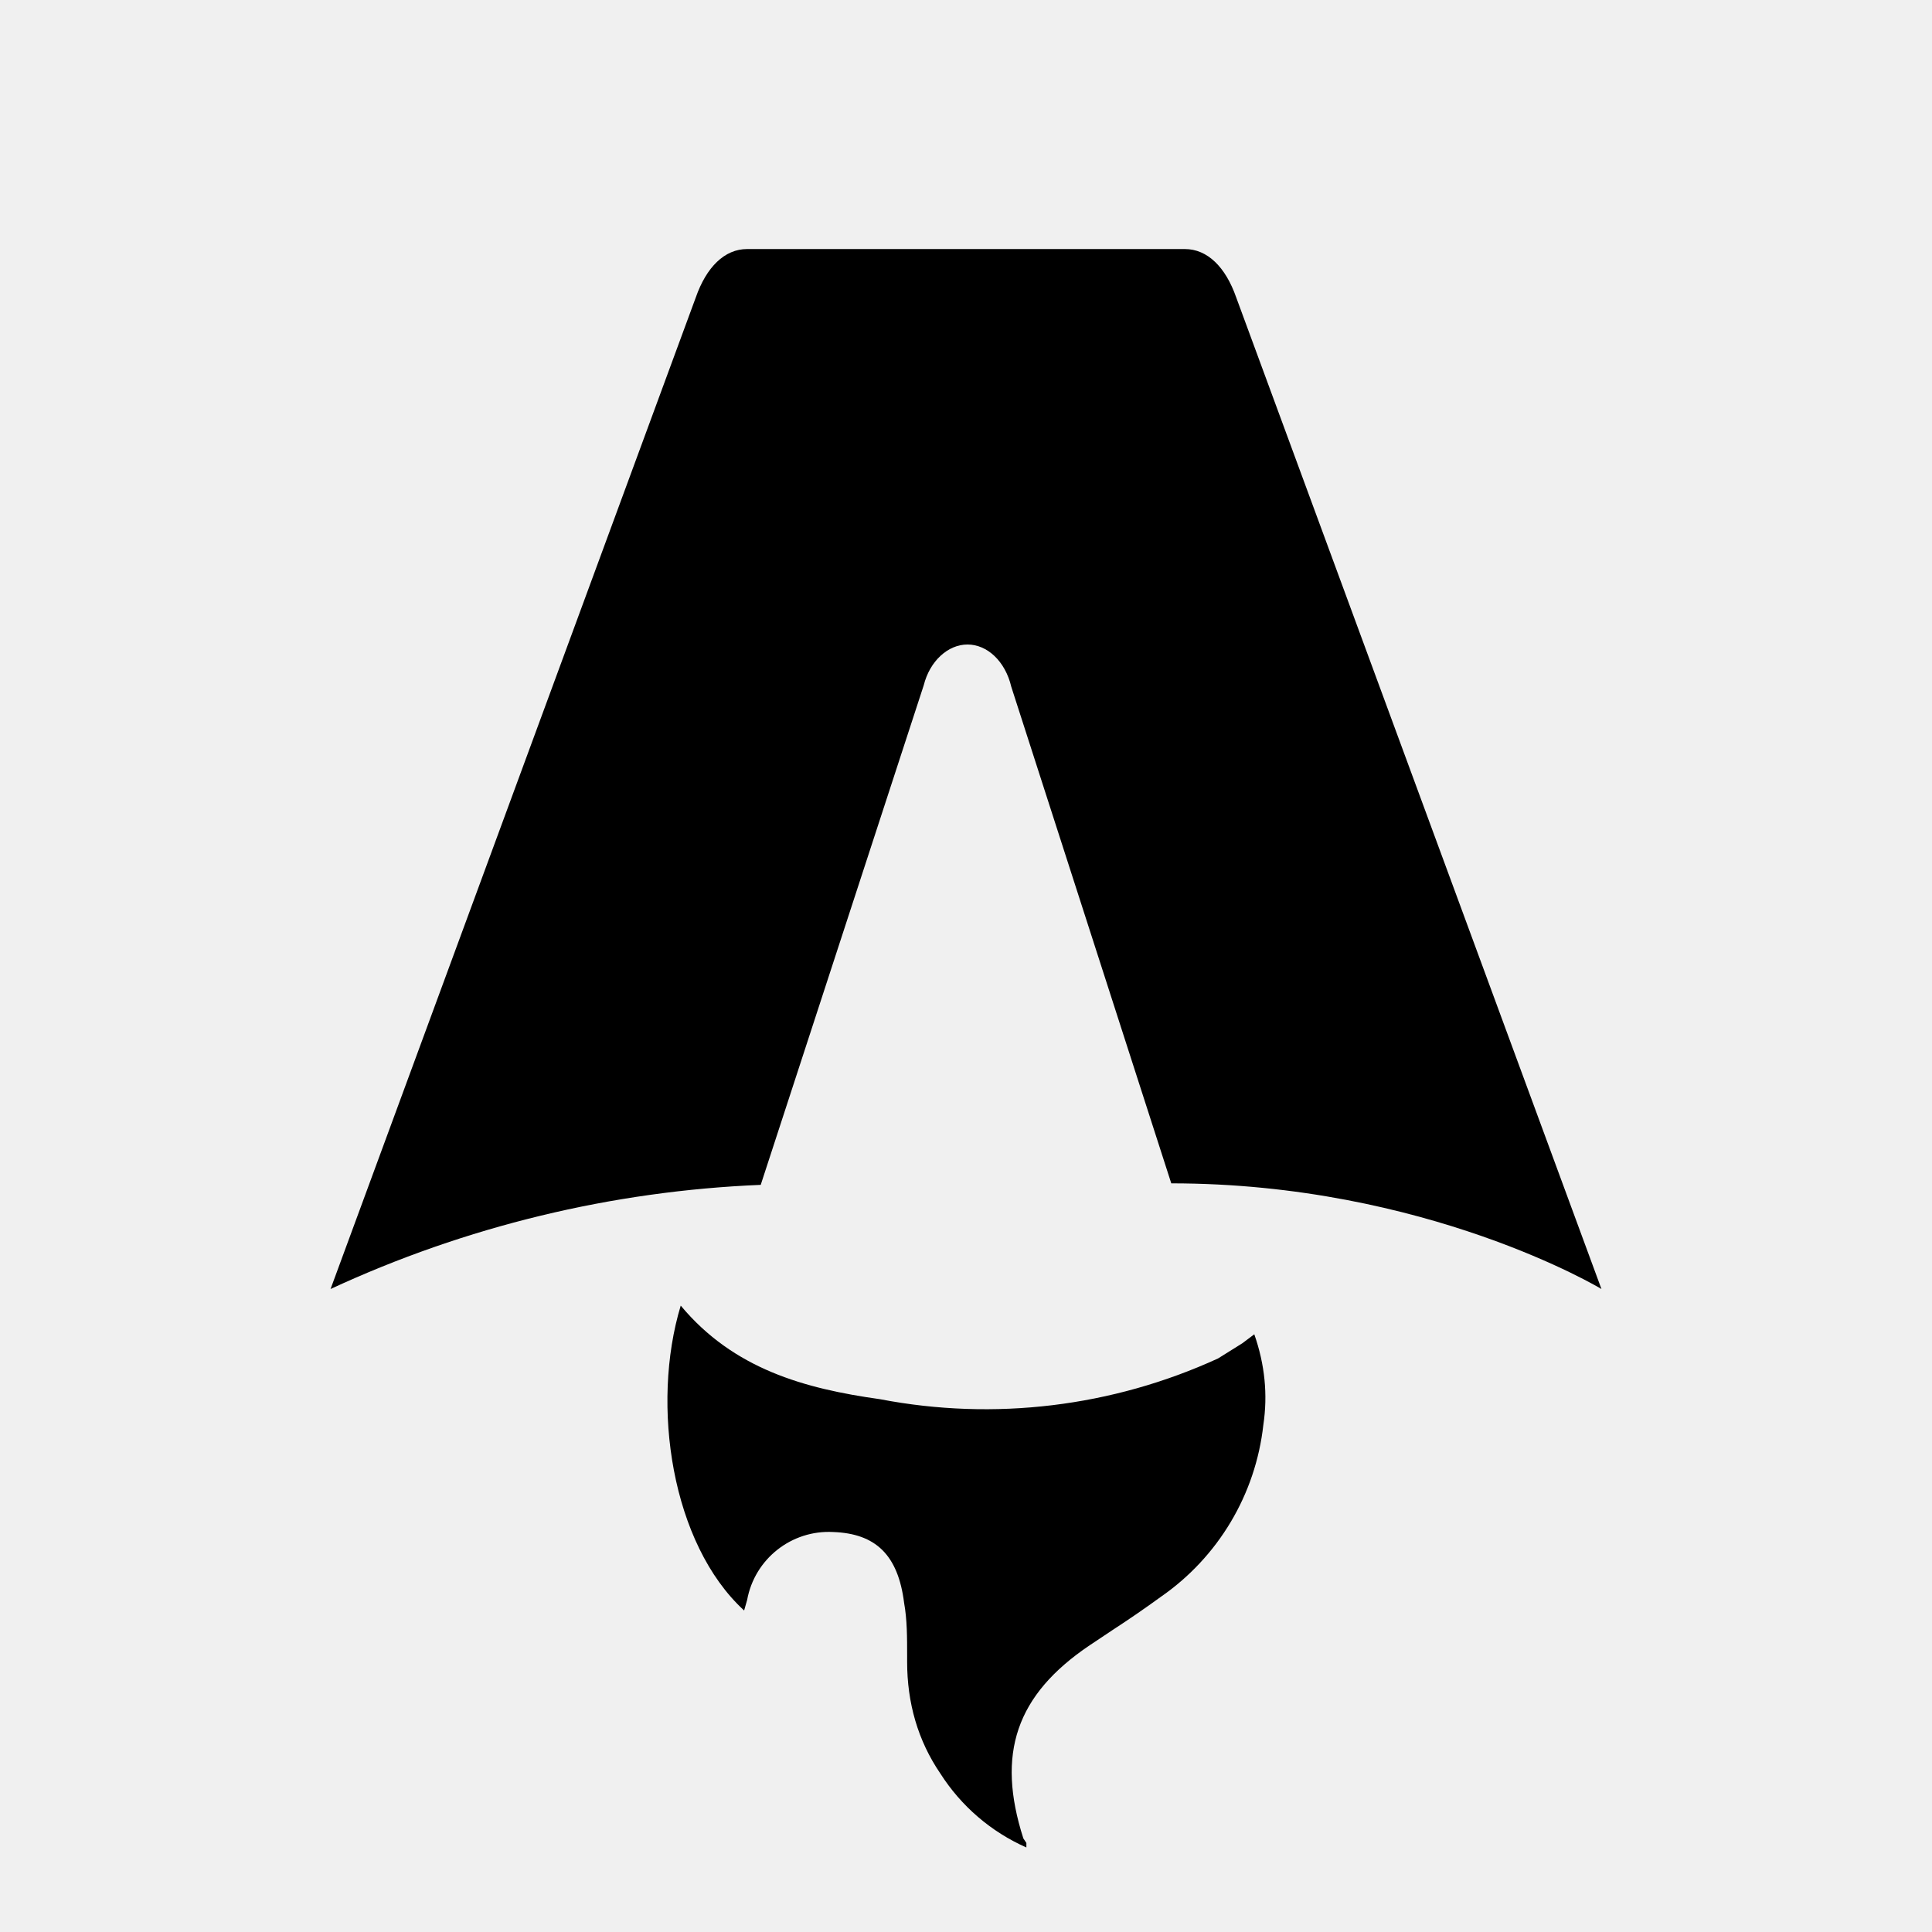
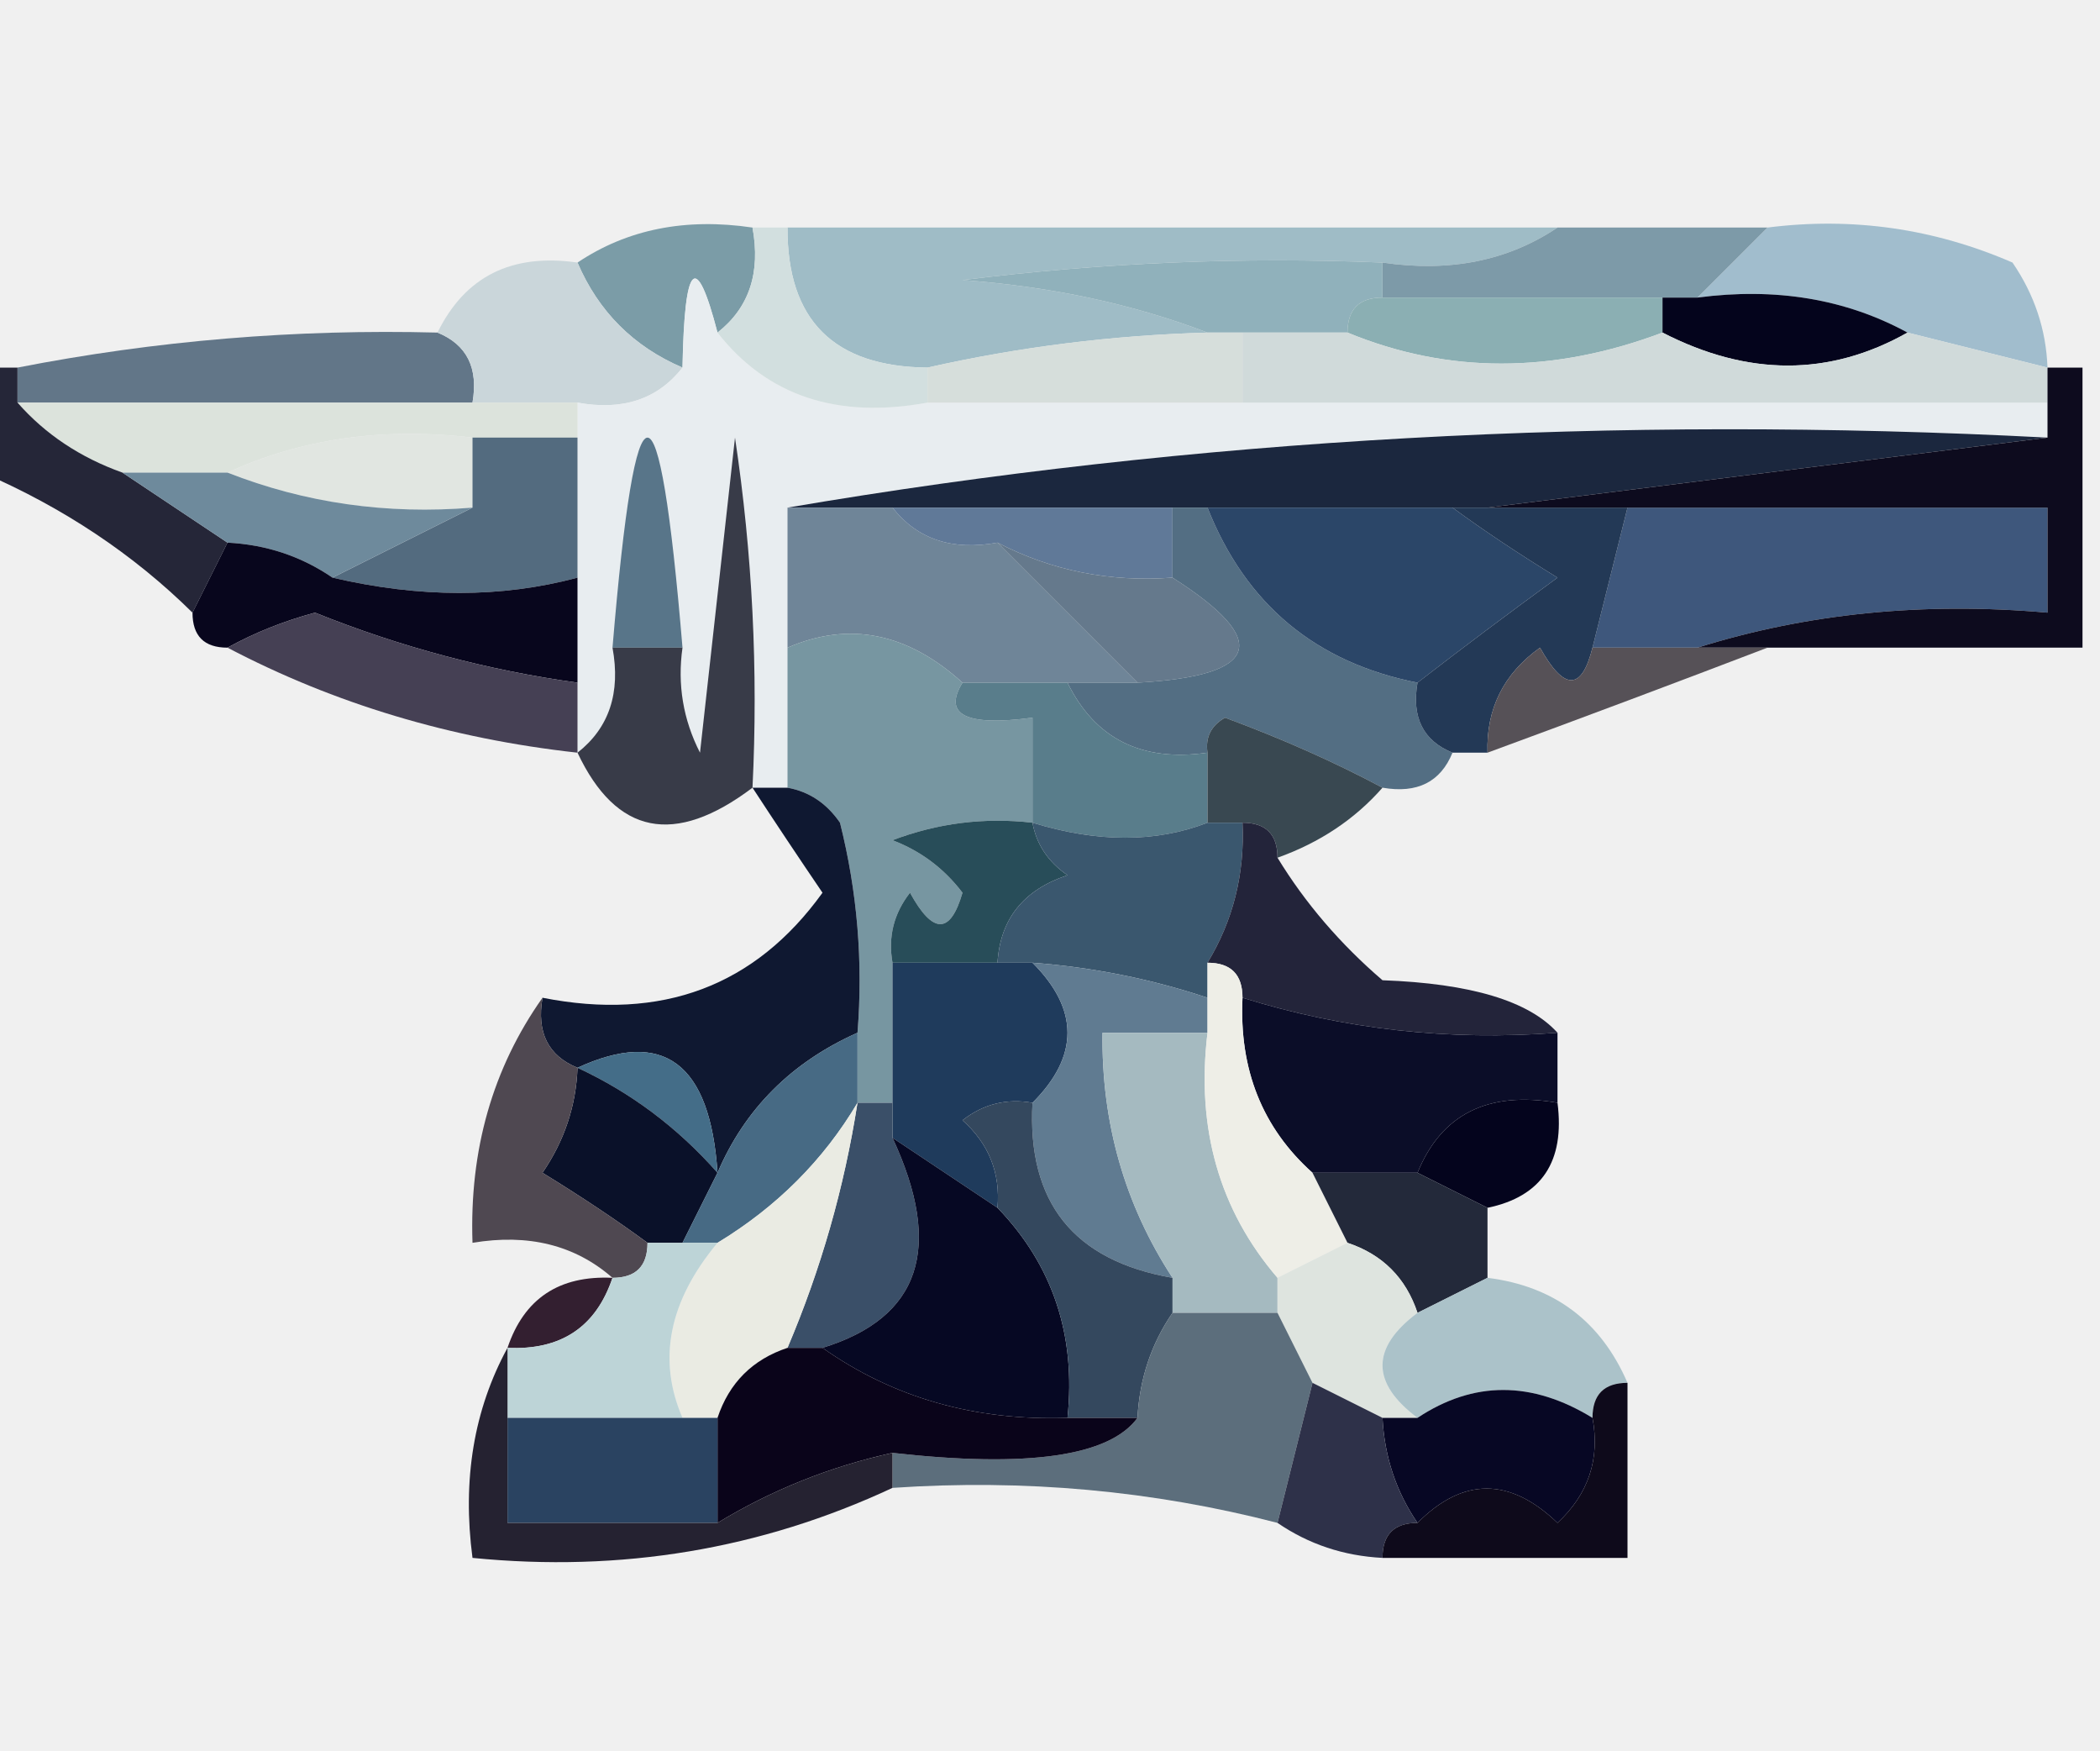
- <svg xmlns="http://www.w3.org/2000/svg" fill="none" viewBox="0 0 128 128">
-   <path d="M50.4 78.5a75.1 75.1 0 0 0-28.5 6.9l24.2-65.7c.7-2 1.9-3.2 3.4-3.2h29c1.5 0 2.7 1.2 3.4 3.2l24.2 65.7s-11.6-7-28.5-7L67 45.5c-.4-1.7-1.6-2.8-2.9-2.8-1.3 0-2.5 1.1-2.9 2.7L50.4 78.5Zm-1.1 28.2Zm-4.2-20.2c-2 6.6-.6 15.8 4.2 20.2a17.5 17.5 0 0 1 .2-.7 5.5 5.5 0 0 1 5.7-4.5c2.8.1 4.3 1.5 4.7 4.7.2 1.1.2 2.3.2 3.5v.4c0 2.7.7 5.2 2.2 7.4a13 13 0 0 0 5.7 4.9v-.3l-.2-.3c-1.8-5.6-.5-9.5 4.4-12.8l1.5-1a73 73 0 0 0 3.2-2.2 16 16 0 0 0 6.8-11.4c.3-2 .1-4-.6-6l-.8.6-1.6 1a37 37 0 0 1-22.4 2.7c-5-.7-9.7-2-13.2-6.2Z" />
-   <style>
-         path { fill: #000; }
-         @media (prefers-color-scheme: dark) {
-             path { fill: #FFF; }
-         }
-     </style>
+ <svg xmlns="http://www.w3.org/2000/svg" version="1.1" width="60px" height="50px" style="shape-rendering:geometricPrecision; text-rendering:geometricPrecision; image-rendering:optimizeQuality; fill-rule:evenodd; clip-rule:evenodd">
+   <g>
+     <path style="opacity:1" fill="#a1bdcd" d="M 50.5,6.5 C 52.924,6.192 55.257,6.526 57.5,7.5C 58.127,8.417 58.461,9.417 58.5,10.5C 57.167,10.167 55.833,9.833 54.5,9.5C 52.735,8.539 50.735,8.205 48.5,8.5C 49.167,7.833 49.833,7.167 50.5,6.5 Z" />
+   </g>
+   <g>
+     <path style="opacity:1" fill="#9fbcc6" d="M 22.5,6.5 C 29.833,6.5 37.167,6.5 44.5,6.5C 43.081,7.451 41.415,7.784 39.5,7.5C 35.486,7.334 31.486,7.501 27.5,8C 30.036,8.186 32.369,8.686 34.5,9.5C 31.794,9.575 29.127,9.908 26.5,10.5C 23.821,10.475 22.488,9.142 22.5,6.5 Z" />
+   </g>
+   <g>
+     <path style="opacity:1" fill="#7d9aa8" d="M 44.5,6.5 C 46.5,6.5 48.5,6.5 50.5,6.5C 49.833,7.167 49.167,7.833 48.5,8.5C 48.167,8.5 47.833,8.5 47.5,8.5C 44.833,8.5 42.167,8.5 39.5,8.5C 39.5,8.167 39.5,7.833 39.5,7.5C 41.415,7.784 43.081,7.451 44.5,6.5 Z" />
+   </g>
+   <g>
+     <path style="opacity:1" fill="#90b1bb" d="M 39.5,7.5 C 39.5,7.833 39.5,8.167 39.5,8.5C 38.833,8.5 38.5,8.833 38.5,9.5C 37.5,9.5 36.5,9.5 35.5,9.5C 35.167,9.5 34.833,9.5 34.5,9.5C 32.369,8.686 30.036,8.186 27.5,8C 31.486,7.501 35.486,7.334 39.5,7.5 Z" />
+   </g>
+   <g>
+     <path style="opacity:1" fill="#8bafb3" d="M 39.5,8.5 C 42.167,8.5 44.833,8.5 47.5,8.5C 47.5,8.833 47.5,9.167 47.5,9.5C 44.362,10.681 41.362,10.681 38.5,9.5C 38.5,8.833 38.833,8.5 39.5,8.5 Z" />
+   </g>
+   <g>
+     <path style="opacity:1" fill="#04041c" d="M 47.5,9.5 C 47.5,9.167 47.5,8.833 47.5,8.5C 47.833,8.5 48.167,8.5 48.5,8.5C 50.735,8.205 52.735,8.539 54.5,9.5C 52.274,10.756 49.941,10.756 47.5,9.5 Z" />
+   </g>
+   <g>
+     <path style="opacity:1" fill="#7b9ca7" d="M 16.5,7.5 C 17.919,6.549 19.585,6.216 21.5,6.5C 21.737,7.791 21.404,8.791 20.5,9.5C 19.89,7.15 19.556,7.483 19.5,10.5C 18.1,9.9 17.1,8.9 16.5,7.5 Z" />
+   </g>
+   <g>
+     <path style="opacity:1" fill="#627688" d="M 12.5,9.5 C 13.338,9.842 13.672,10.508 13.5,11.5C 9.167,11.5 4.833,11.5 0.5,11.5C 0.5,11.167 0.5,10.833 0.5,10.5C 4.452,9.728 8.452,9.395 12.5,9.5 Z" />
+   </g>
+   <g>
+     <path style="opacity:1" fill="#cad6da" d="M 16.5,7.5 C 17.1,8.9 18.1,9.9 19.5,10.5C 18.791,11.404 17.791,11.737 16.5,11.5C 15.5,11.5 14.5,11.5 13.5,11.5C 13.672,10.508 13.338,9.842 12.5,9.5C 13.287,7.896 14.62,7.229 16.5,7.5 Z" />
+   </g>
+   <g>
+     <path style="opacity:1" fill="#e8edf0" d="M 20.5,9.5 C 21.918,11.308 23.918,11.975 26.5,11.5C 29.5,11.5 32.5,11.5 35.5,11.5C 43.167,11.5 50.833,11.5 58.5,11.5C 58.5,11.833 58.5,12.167 58.5,12.5C 46.12,11.854 34.12,12.521 22.5,14.5C 22.5,15.833 22.5,17.167 22.5,18.5C 22.5,19.833 22.5,21.167 22.5,22.5C 22.167,22.5 21.833,22.5 21.5,22.5C 21.665,19.15 21.498,15.817 21,12.5C 20.667,15.5 20.333,18.5 20,21.5C 19.517,20.552 19.351,19.552 19.5,18.5C 18.833,10.5 18.167,10.5 17.5,18.5C 17.737,19.791 17.404,20.791 16.5,21.5C 16.5,20.833 16.5,20.167 16.5,19.5C 16.5,18.5 16.5,17.5 16.5,16.5C 16.5,15.167 16.5,13.833 16.5,12.5C 16.5,12.167 16.5,11.833 16.5,11.5C 17.791,11.737 18.791,11.404 19.5,10.5C 19.556,7.483 19.89,7.15 20.5,9.5 Z" />
+   </g>
+   <g>
+     <path style="opacity:1" fill="#d2dfdf" d="M 21.5,6.5 C 21.833,6.5 22.167,6.5 22.5,6.5C 22.488,9.142 23.821,10.475 26.5,10.5C 26.5,10.833 26.5,11.167 26.5,11.5C 23.918,11.975 21.918,11.308 20.5,9.5C 21.404,8.791 21.737,7.791 21.5,6.5 Z" />
+   </g>
+   <g>
+     <path style="opacity:1" fill="#d6dedb" d="M 34.5,9.5 C 34.833,9.5 35.167,9.5 35.5,9.5C 35.5,10.167 35.5,10.833 35.5,11.5C 32.5,11.5 29.5,11.5 26.5,11.5C 26.5,11.167 26.5,10.833 26.5,10.5C 29.127,9.908 31.794,9.575 34.5,9.5 Z" />
+   </g>
+   <g>
+     <path style="opacity:1" fill="#d0dada" d="M 35.5,9.5 C 36.5,9.5 37.5,9.5 38.5,9.5C 41.362,10.681 44.362,10.681 47.5,9.5C 49.941,10.756 52.274,10.756 54.5,9.5C 55.833,9.833 57.167,10.167 58.5,10.5C 58.5,10.833 58.5,11.167 58.5,11.5C 50.833,11.5 43.167,11.5 35.5,11.5C 35.5,10.833 35.5,10.167 35.5,9.5 Z" />
+   </g>
+   <g>
+     <path style="opacity:1" fill="#dce3dc" d="M 0.5,11.5 C 4.833,11.5 9.167,11.5 13.5,11.5C 14.5,11.5 15.5,11.5 16.5,11.5C 16.5,11.833 16.5,12.167 16.5,12.5C 15.5,12.5 14.5,12.5 13.5,12.5C 10.941,12.198 8.607,12.532 6.5,13.5C 5.5,13.5 4.5,13.5 3.5,13.5C 2.29,13.068 1.29,12.401 0.5,11.5 Z" />
+   </g>
+   <g>
+     <path style="opacity:1" fill="#e1e6e1" d="M 6.5,13.5 C 8.607,12.532 10.941,12.198 13.5,12.5C 13.5,13.167 13.5,13.833 13.5,14.5C 11.05,14.702 8.717,14.369 6.5,13.5 Z" />
+   </g>
+   <g>
+     <path style="opacity:1" fill="#536b7f" d="M 13.5,12.5 C 14.5,12.5 15.5,12.5 16.5,12.5C 16.5,13.833 16.5,15.167 16.5,16.5C 14.331,17.082 11.998,17.082 9.5,16.5C 10.833,15.833 12.167,15.167 13.5,14.5C 13.5,13.833 13.5,13.167 13.5,12.5 Z" />
+   </g>
+   <g>
+     <path style="opacity:1" fill="#1b273e" d="M 58.5,12.5 C 53.167,13.167 47.833,13.833 42.5,14.5C 42.167,14.5 41.833,14.5 41.5,14.5C 39.167,14.5 36.833,14.5 34.5,14.5C 34.167,14.5 33.833,14.5 33.5,14.5C 30.833,14.5 28.167,14.5 25.5,14.5C 24.5,14.5 23.5,14.5 22.5,14.5C 34.12,12.521 46.12,11.854 58.5,12.5 Z" />
+   </g>
+   <g>
+     <path style="opacity:1" fill="#252638" d="M -0.5,10.5 C -0.167,10.5 0.167,10.5 0.5,10.5C 0.5,10.833 0.5,11.167 0.5,11.5C 1.29,12.401 2.29,13.068 3.5,13.5C 4.5,14.167 5.5,14.833 6.5,15.5C 6.167,16.167 5.833,16.833 5.5,17.5C 3.813,15.834 1.813,14.501 -0.5,13.5C -0.5,12.5 -0.5,11.5 -0.5,10.5 Z" />
+   </g>
+   <g>
+     <path style="opacity:1" fill="#6e8a9c" d="M 3.5,13.5 C 4.5,13.5 5.5,13.5 6.5,13.5C 8.717,14.369 11.05,14.702 13.5,14.5C 12.167,15.167 10.833,15.833 9.5,16.5C 8.609,15.89 7.609,15.557 6.5,15.5C 5.5,14.833 4.5,14.167 3.5,13.5 Z" />
+   </g>
+   <g>
+     <path style="opacity:1" fill="#6f8598" d="M 22.5,14.5 C 23.5,14.5 24.5,14.5 25.5,14.5C 26.209,15.404 27.209,15.737 28.5,15.5C 29.833,16.833 31.167,18.167 32.5,19.5C 31.833,19.5 31.167,19.5 30.5,19.5C 29.5,19.5 28.5,19.5 27.5,19.5C 25.926,18.072 24.259,17.739 22.5,18.5C 22.5,17.167 22.5,15.833 22.5,14.5 Z" />
+   </g>
+   <g>
+     <path style="opacity:1" fill="#607998" d="M 25.5,14.5 C 28.167,14.5 30.833,14.5 33.5,14.5C 33.5,15.167 33.5,15.833 33.5,16.5C 31.709,16.634 30.042,16.301 28.5,15.5C 27.209,15.737 26.209,15.404 25.5,14.5 Z" />
+   </g>
+   <g>
+     <path style="opacity:1" fill="#08061d" d="M 6.5,15.5 C 7.609,15.557 8.609,15.89 9.5,16.5C 11.998,17.082 14.331,17.082 16.5,16.5C 16.5,17.5 16.5,18.5 16.5,19.5C 13.933,19.145 11.433,18.479 9,17.5C 8.098,17.743 7.265,18.077 6.5,18.5C 5.833,18.5 5.5,18.167 5.5,17.5C 5.833,16.833 6.167,16.167 6.5,15.5 Z" />
+   </g>
+   <g>
+     <path style="opacity:1" fill="#587589" d="M 19.5,18.5 C 18.833,18.5 18.167,18.5 17.5,18.5C 18.167,10.5 18.833,10.5 19.5,18.5 Z" />
+   </g>
+   <g>
+     <path style="opacity:1" fill="#65798c" d="M 28.5,15.5 C 30.042,16.301 31.709,16.634 33.5,16.5C 36.338,18.306 36.005,19.306 32.5,19.5C 31.167,18.167 29.833,16.833 28.5,15.5 Z" />
+   </g>
+   <g>
+     <path style="opacity:1" fill="#536e83" d="M 33.5,14.5 C 33.833,14.5 34.167,14.5 34.5,14.5C 35.593,17.261 37.593,18.927 40.5,19.5C 40.328,20.492 40.662,21.158 41.5,21.5C 41.158,22.338 40.492,22.672 39.5,22.5C 38.123,21.766 36.623,21.099 35,20.5C 34.601,20.728 34.435,21.062 34.5,21.5C 32.62,21.771 31.287,21.104 30.5,19.5C 31.167,19.5 31.833,19.5 32.5,19.5C 36.005,19.306 36.338,18.306 33.5,16.5C 33.5,15.833 33.5,15.167 33.5,14.5 Z" />
+   </g>
+   <g>
+     <path style="opacity:1" fill="#2b4668" d="M 34.5,14.5 C 36.833,14.5 39.167,14.5 41.5,14.5C 42.398,15.158 43.398,15.824 44.5,16.5C 43.099,17.521 41.765,18.521 40.5,19.5C 37.593,18.927 35.593,17.261 34.5,14.5 Z" />
+   </g>
+   <g>
+     <path style="opacity:1" fill="#3e577c" d="M 46.5,14.5 C 50.5,14.5 54.5,14.5 58.5,14.5C 58.5,15.5 58.5,16.5 58.5,17.5C 54.958,17.187 51.625,17.521 48.5,18.5C 47.5,18.5 46.5,18.5 45.5,18.5C 45.833,17.167 46.167,15.833 46.5,14.5 Z" />
+   </g>
+   <g>
+     <path style="opacity:1" fill="#454054" d="M 16.5,19.5 C 16.5,20.167 16.5,20.833 16.5,21.5C 12.883,21.101 9.55,20.101 6.5,18.5C 7.265,18.077 8.098,17.743 9,17.5C 11.433,18.479 13.933,19.145 16.5,19.5 Z" />
+   </g>
+   <g>
+     <path style="opacity:1" fill="#233956" d="M 41.5,14.5 C 41.833,14.5 42.167,14.5 42.5,14.5C 43.833,14.5 45.167,14.5 46.5,14.5C 46.167,15.833 45.833,17.167 45.5,18.5C 45.19,19.738 44.69,19.738 44,18.5C 42.961,19.244 42.461,20.244 42.5,21.5C 42.167,21.5 41.833,21.5 41.5,21.5C 40.662,21.158 40.328,20.492 40.5,19.5C 41.765,18.521 43.099,17.521 44.5,16.5C 43.398,15.824 42.398,15.158 41.5,14.5 Z" />
+   </g>
+   <g>
+     <path style="opacity:0.988" fill="#0a081b" d="M 58.5,10.5 C 58.833,10.5 59.167,10.5 59.5,10.5C 59.5,13.167 59.5,15.833 59.5,18.5C 56.5,18.5 53.5,18.5 50.5,18.5C 49.833,18.5 49.167,18.5 48.5,18.5C 51.625,17.521 54.958,17.187 58.5,17.5C 58.5,16.5 58.5,15.5 58.5,14.5C 54.5,14.5 50.5,14.5 46.5,14.5C 45.167,14.5 43.833,14.5 42.5,14.5C 47.833,13.833 53.167,13.167 58.5,12.5C 58.5,12.167 58.5,11.833 58.5,11.5C 58.5,11.167 58.5,10.833 58.5,10.5 Z" />
+   </g>
+   <g>
+     <path style="opacity:1" fill="#565157" d="M 45.5,18.5 C 46.5,18.5 47.5,18.5 48.5,18.5C 49.167,18.5 49.833,18.5 50.5,18.5C 47.919,19.488 45.252,20.488 42.5,21.5C 42.461,20.244 42.961,19.244 44,18.5C 44.69,19.738 45.19,19.738 45.5,18.5 Z" />
+   </g>
+   <g>
+     <path style="opacity:1" fill="#383b48" d="M 21.5,22.5 C 19.274,24.18 17.607,23.847 16.5,21.5C 17.404,20.791 17.737,19.791 17.5,18.5C 18.167,18.5 18.833,18.5 19.5,18.5C 19.351,19.552 19.517,20.552 20,21.5C 20.333,18.5 20.667,15.5 21,12.5C 21.498,15.817 21.665,19.15 21.5,22.5 Z" />
+   </g>
+   <g>
+     <path style="opacity:1" fill="#7796a1" d="M 27.5,19.5 C 26.933,20.42 27.599,20.753 29.5,20.5C 29.5,21.5 29.5,22.5 29.5,23.5C 28.127,23.343 26.793,23.51 25.5,24C 26.308,24.308 26.975,24.808 27.5,25.5C 27.154,26.696 26.654,26.696 26,25.5C 25.536,26.094 25.369,26.761 25.5,27.5C 25.5,28.833 25.5,30.167 25.5,31.5C 25.167,31.5 24.833,31.5 24.5,31.5C 24.5,30.833 24.5,30.167 24.5,29.5C 24.662,27.473 24.495,25.473 24,23.5C 23.617,22.944 23.117,22.611 22.5,22.5C 22.5,21.167 22.5,19.833 22.5,18.5C 24.259,17.739 25.926,18.072 27.5,19.5 Z" />
+   </g>
+   <g>
+     <path style="opacity:1" fill="#597d8b" d="M 27.5,19.5 C 28.5,19.5 29.5,19.5 30.5,19.5C 31.287,21.104 32.62,21.771 34.5,21.5C 34.5,22.167 34.5,22.833 34.5,23.5C 33.027,24.072 31.36,24.072 29.5,23.5C 29.5,22.5 29.5,21.5 29.5,20.5C 27.599,20.753 26.933,20.42 27.5,19.5 Z" />
+   </g>
+   <g>
+     <path style="opacity:1" fill="#394851" d="M 39.5,22.5 C 38.709,23.401 37.709,24.068 36.5,24.5C 36.5,23.833 36.167,23.5 35.5,23.5C 35.167,23.5 34.833,23.5 34.5,23.5C 34.5,22.833 34.5,22.167 34.5,21.5C 34.435,21.062 34.601,20.728 35,20.5C 36.623,21.099 38.123,21.766 39.5,22.5 Z" />
+   </g>
+   <g>
+     <path style="opacity:1" fill="#284d59" d="M 29.5,23.5 C 29.611,24.117 29.944,24.617 30.5,25C 29.244,25.417 28.577,26.25 28.5,27.5C 27.5,27.5 26.5,27.5 25.5,27.5C 25.369,26.761 25.536,26.094 26,25.5C 26.654,26.696 27.154,26.696 27.5,25.5C 26.975,24.808 26.308,24.308 25.5,24C 26.793,23.51 28.127,23.343 29.5,23.5 Z" />
+   </g>
+   <g>
+     <path style="opacity:1" fill="#3a576e" d="M 29.5,23.5 C 31.36,24.072 33.027,24.072 34.5,23.5C 34.833,23.5 35.167,23.5 35.5,23.5C 35.567,24.959 35.234,26.292 34.5,27.5C 34.5,27.833 34.5,28.167 34.5,28.5C 32.883,27.962 31.216,27.629 29.5,27.5C 29.167,27.5 28.833,27.5 28.5,27.5C 28.577,26.25 29.244,25.417 30.5,25C 29.944,24.617 29.611,24.117 29.5,23.5 Z" />
+   </g>
+   <g>
+     <path style="opacity:1" fill="#0f1831" d="M 21.5,22.5 C 21.833,22.5 22.167,22.5 22.5,22.5C 23.117,22.611 23.617,22.944 24,23.5C 24.495,25.473 24.662,27.473 24.5,29.5C 22.616,30.339 21.283,31.672 20.5,33.5C 20.293,30.366 18.96,29.366 16.5,30.5C 15.662,30.158 15.328,29.492 15.5,28.5C 18.908,29.172 21.575,28.172 23.5,25.5C 22.808,24.482 22.141,23.482 21.5,22.5 Z" />
+   </g>
+   <g>
+     <path style="opacity:1" fill="#1f3b5c" d="M 25.5,27.5 C 26.5,27.5 27.5,27.5 28.5,27.5C 28.833,27.5 29.167,27.5 29.5,27.5C 30.833,28.833 30.833,30.167 29.5,31.5C 28.761,31.369 28.094,31.536 27.5,32C 28.252,32.671 28.586,33.504 28.5,34.5C 27.5,33.833 26.5,33.167 25.5,32.5C 25.5,32.167 25.5,31.833 25.5,31.5C 25.5,30.167 25.5,28.833 25.5,27.5 Z" />
+   </g>
+   <g>
+     <path style="opacity:1" fill="#23243a" d="M 35.5,23.5 C 36.167,23.5 36.5,23.833 36.5,24.5C 37.29,25.794 38.29,26.961 39.5,28C 42.016,28.091 43.682,28.591 44.5,29.5C 41.392,29.736 38.392,29.402 35.5,28.5C 35.5,27.833 35.167,27.5 34.5,27.5C 35.234,26.292 35.567,24.959 35.5,23.5 Z" />
+   </g>
+   <g>
+     <path style="opacity:1" fill="#446d88" d="M 16.5,30.5 C 18.96,29.366 20.293,30.366 20.5,33.5C 19.363,32.211 18.03,31.211 16.5,30.5 Z" />
+   </g>
+   <g>
+     <path style="opacity:1" fill="#0b0d28" d="M 35.5,28.5 C 38.392,29.402 41.392,29.736 44.5,29.5C 44.5,30.167 44.5,30.833 44.5,31.5C 42.517,31.157 41.183,31.823 40.5,33.5C 39.5,33.5 38.5,33.5 37.5,33.5C 36.069,32.22 35.402,30.553 35.5,28.5 Z" />
+   </g>
+   <g>
+     <path style="opacity:1" fill="#607b91" d="M 29.5,27.5 C 31.216,27.629 32.883,27.962 34.5,28.5C 34.5,28.833 34.5,29.167 34.5,29.5C 33.5,29.5 32.5,29.5 31.5,29.5C 31.468,32.076 32.135,34.409 33.5,36.5C 30.676,36.011 29.343,34.344 29.5,31.5C 30.833,30.167 30.833,28.833 29.5,27.5 Z" />
+   </g>
+   <g>
+     <path style="opacity:1" fill="#a5bac0" d="M 34.5,29.5 C 34.171,32.228 34.837,34.562 36.5,36.5C 36.5,36.833 36.5,37.167 36.5,37.5C 35.5,37.5 34.5,37.5 33.5,37.5C 33.5,37.167 33.5,36.833 33.5,36.5C 32.135,34.409 31.468,32.076 31.5,29.5C 32.5,29.5 33.5,29.5 34.5,29.5 Z" />
+   </g>
+   <g>
+     <path style="opacity:1" fill="#0a1129" d="M 16.5,30.5 C 18.03,31.211 19.363,32.211 20.5,33.5C 20.167,34.167 19.833,34.833 19.5,35.5C 19.167,35.5 18.833,35.5 18.5,35.5C 17.602,34.842 16.602,34.176 15.5,33.5C 16.127,32.583 16.461,31.583 16.5,30.5 Z" />
+   </g>
+   <g>
+     <path style="opacity:1" fill="#476a84" d="M 24.5,29.5 C 24.5,30.167 24.5,30.833 24.5,31.5C 23.527,33.139 22.194,34.473 20.5,35.5C 20.167,35.5 19.833,35.5 19.5,35.5C 19.833,34.833 20.167,34.167 20.5,33.5C 21.283,31.672 22.616,30.339 24.5,29.5 Z" />
+   </g>
+   <g>
+     <path style="opacity:1" fill="#04041d" d="M 44.5,31.5 C 44.715,33.179 44.048,34.179 42.5,34.5C 41.833,34.167 41.167,33.833 40.5,33.5C 41.183,31.823 42.517,31.157 44.5,31.5 Z" />
+   </g>
+   <g>
+     <path style="opacity:1" fill="#4f4851" d="M 15.5,28.5 C 15.328,29.492 15.662,30.158 16.5,30.5C 16.461,31.583 16.127,32.583 15.5,33.5C 16.602,34.176 17.602,34.842 18.5,35.5C 18.5,36.167 18.167,36.5 17.5,36.5C 16.432,35.566 15.099,35.232 13.5,35.5C 13.409,32.848 14.076,30.515 15.5,28.5 Z" />
+   </g>
+   <g>
+     <path style="opacity:1" fill="#eeeee7" d="M 34.5,27.5 C 35.167,27.5 35.5,27.833 35.5,28.5C 35.402,30.553 36.069,32.22 37.5,33.5C 37.833,34.167 38.167,34.833 38.5,35.5C 37.833,35.833 37.167,36.167 36.5,36.5C 34.837,34.562 34.171,32.228 34.5,29.5C 34.5,29.167 34.5,28.833 34.5,28.5C 34.5,28.167 34.5,27.833 34.5,27.5 Z" />
+   </g>
+   <g>
+     <path style="opacity:1" fill="#23293a" d="M 37.5,33.5 C 38.5,33.5 39.5,33.5 40.5,33.5C 41.167,33.833 41.833,34.167 42.5,34.5C 42.5,35.167 42.5,35.833 42.5,36.5C 41.833,36.833 41.167,37.167 40.5,37.5C 40.167,36.5 39.5,35.833 38.5,35.5C 38.167,34.833 37.833,34.167 37.5,33.5 Z" />
+   </g>
+   <g>
+     <path style="opacity:1" fill="#3a4f68" d="M 24.5,31.5 C 24.833,31.5 25.167,31.5 25.5,31.5C 25.5,31.833 25.5,32.167 25.5,32.5C 26.962,35.642 26.295,37.642 23.5,38.5C 23.167,38.5 22.833,38.5 22.5,38.5C 23.455,36.254 24.122,33.921 24.5,31.5 Z" />
+   </g>
+   <g>
+     <path style="opacity:1" fill="#dee4df" d="M 38.5,35.5 C 39.5,35.833 40.167,36.5 40.5,37.5C 39.167,38.5 39.167,39.5 40.5,40.5C 40.167,40.5 39.833,40.5 39.5,40.5C 38.833,40.167 38.167,39.833 37.5,39.5C 37.167,38.833 36.833,38.167 36.5,37.5C 36.5,37.167 36.5,36.833 36.5,36.5C 37.167,36.167 37.833,35.833 38.5,35.5 Z" />
+   </g>
+   <g>
+     <path style="opacity:1" fill="#eaebe3" d="M 24.5,31.5 C 24.122,33.921 23.455,36.254 22.5,38.5C 21.5,38.833 20.833,39.5 20.5,40.5C 20.167,40.5 19.833,40.5 19.5,40.5C 18.777,38.836 19.11,37.169 20.5,35.5C 22.194,34.473 23.527,33.139 24.5,31.5 Z" />
+   </g>
+   <g>
+     <path style="opacity:1" fill="#331f30" d="M 17.5,36.5 C 17.027,37.906 16.027,38.573 14.5,38.5C 14.973,37.094 15.973,36.427 17.5,36.5 Z" />
+   </g>
+   <g>
+     <path style="opacity:1" fill="#060823" d="M 25.5,32.5 C 26.5,33.167 27.5,33.833 28.5,34.5C 30.081,36.142 30.747,38.142 30.5,40.5C 27.848,40.59 25.515,39.924 23.5,38.5C 26.295,37.642 26.962,35.642 25.5,32.5 Z" />
+   </g>
+   <g>
+     <path style="opacity:1" fill="#34485e" d="M 29.5,31.5 C 29.343,34.344 30.676,36.011 33.5,36.5C 33.5,36.833 33.5,37.167 33.5,37.5C 32.89,38.391 32.557,39.391 32.5,40.5C 31.833,40.5 31.167,40.5 30.5,40.5C 30.747,38.142 30.081,36.142 28.5,34.5C 28.586,33.504 28.252,32.671 27.5,32C 28.094,31.536 28.761,31.369 29.5,31.5 Z" />
+   </g>
+   <g>
+     <path style="opacity:1" fill="#bdd4d7" d="M 18.5,35.5 C 18.833,35.5 19.167,35.5 19.5,35.5C 19.833,35.5 20.167,35.5 20.5,35.5C 19.11,37.169 18.777,38.836 19.5,40.5C 17.833,40.5 16.167,40.5 14.5,40.5C 14.5,39.833 14.5,39.167 14.5,38.5C 16.027,38.573 17.027,37.906 17.5,36.5C 18.167,36.5 18.5,36.167 18.5,35.5 Z" />
+   </g>
+   <g>
+     <path style="opacity:1" fill="#5c6e7c" d="M 33.5,37.5 C 34.5,37.5 35.5,37.5 36.5,37.5C 36.833,38.167 37.167,38.833 37.5,39.5C 37.167,40.833 36.833,42.167 36.5,43.5C 32.936,42.577 29.269,42.244 25.5,42.5C 25.5,42.167 25.5,41.833 25.5,41.5C 29.362,41.934 31.695,41.6 32.5,40.5C 32.557,39.391 32.89,38.391 33.5,37.5 Z" />
+   </g>
+   <g>
+     <path style="opacity:1" fill="#abc2c9" d="M 42.5,36.5 C 44.404,36.738 45.738,37.738 46.5,39.5C 45.833,39.5 45.5,39.833 45.5,40.5C 43.766,39.438 42.099,39.438 40.5,40.5C 39.167,39.5 39.167,38.5 40.5,37.5C 41.167,37.167 41.833,36.833 42.5,36.5 Z" />
+   </g>
+   <g>
+     <path style="opacity:1" fill="#0a041a" d="M 22.5,38.5 C 22.833,38.5 23.167,38.5 23.5,38.5C 25.515,39.924 27.848,40.59 30.5,40.5C 31.167,40.5 31.833,40.5 32.5,40.5C 31.695,41.6 29.362,41.934 25.5,41.5C 23.716,41.892 22.049,42.559 20.5,43.5C 20.5,42.5 20.5,41.5 20.5,40.5C 20.833,39.5 21.5,38.833 22.5,38.5 Z" />
+   </g>
+   <g>
+     <path style="opacity:1" fill="#070724" d="M 45.5,40.5 C 45.719,41.675 45.386,42.675 44.5,43.5C 43.135,42.193 41.802,42.193 40.5,43.5C 39.89,42.609 39.557,41.609 39.5,40.5C 39.833,40.5 40.167,40.5 40.5,40.5C 42.099,39.438 43.766,39.438 45.5,40.5 Z" />
+   </g>
+   <g>
+     <path style="opacity:1" fill="#2a4361" d="M 14.5,40.5 C 16.167,40.5 17.833,40.5 19.5,40.5C 19.833,40.5 20.167,40.5 20.5,40.5C 20.5,41.5 20.5,42.5 20.5,43.5C 18.5,43.5 16.5,43.5 14.5,43.5C 14.5,42.5 14.5,41.5 14.5,40.5 Z" />
+   </g>
+   <g>
+     <path style="opacity:1" fill="#2e3149" d="M 37.5,39.5 C 38.167,39.833 38.833,40.167 39.5,40.5C 39.557,41.609 39.89,42.609 40.5,43.5C 39.833,43.5 39.5,43.833 39.5,44.5C 38.391,44.443 37.391,44.11 36.5,43.5C 36.833,42.167 37.167,40.833 37.5,39.5 Z" />
+   </g>
+   <g>
+     <path style="opacity:0.994" fill="#242130" d="M 14.5,38.5 C 14.5,39.167 14.5,39.833 14.5,40.5C 14.5,41.5 14.5,42.5 14.5,43.5C 16.5,43.5 18.5,43.5 20.5,43.5C 22.049,42.559 23.716,41.892 25.5,41.5C 25.5,41.833 25.5,42.167 25.5,42.5C 21.742,44.254 17.742,44.921 13.5,44.5C 13.205,42.265 13.539,40.265 14.5,38.5 Z" />
+   </g>
+   <g>
+     <path style="opacity:0.988" fill="#0b0718" d="M 46.5,39.5 C 46.5,41.167 46.5,42.833 46.5,44.5C 44.167,44.5 41.833,44.5 39.5,44.5C 39.5,43.833 39.833,43.5 40.5,43.5C 41.802,42.193 43.135,42.193 44.5,43.5C 45.386,42.675 45.719,41.675 45.5,40.5C 45.5,39.833 45.833,39.5 46.5,39.5 Z" />
+   </g>
</svg>
